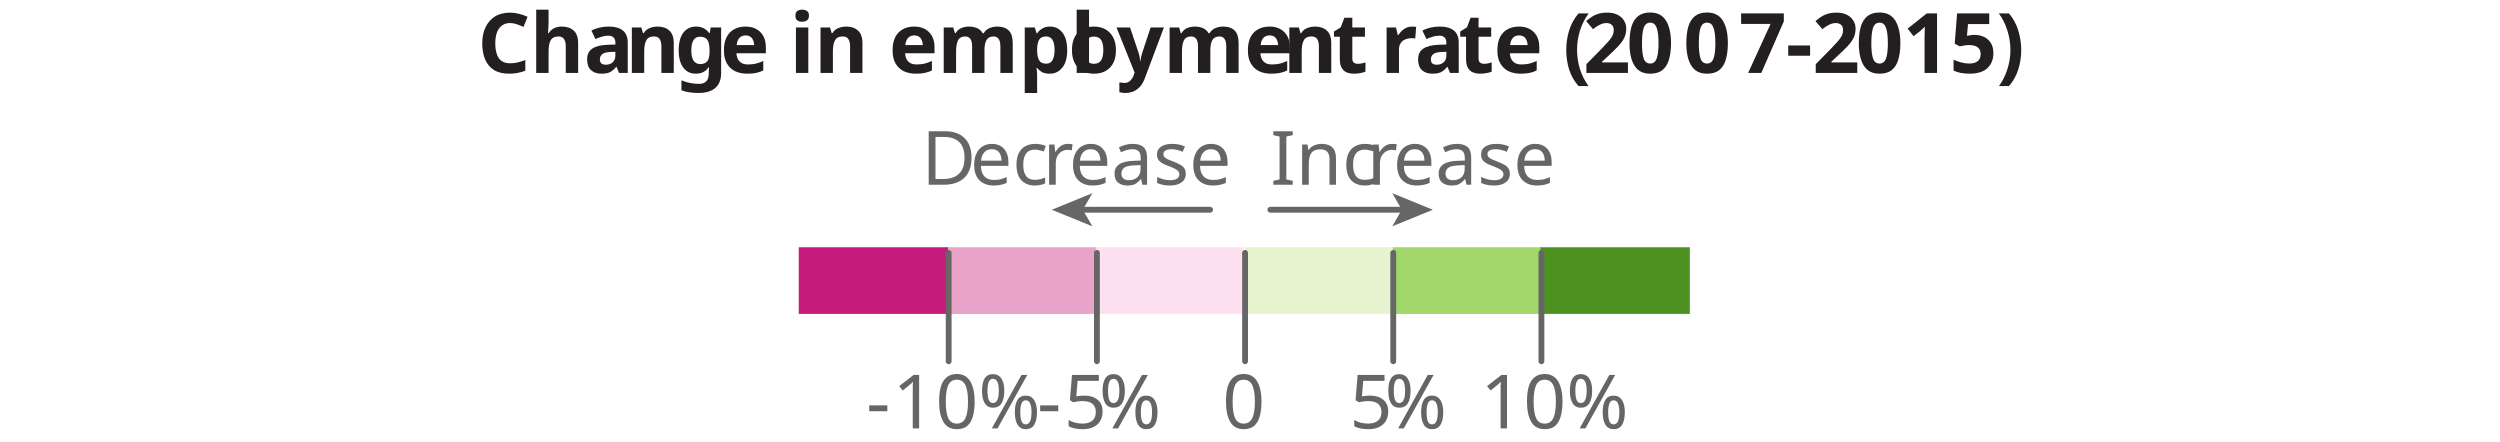
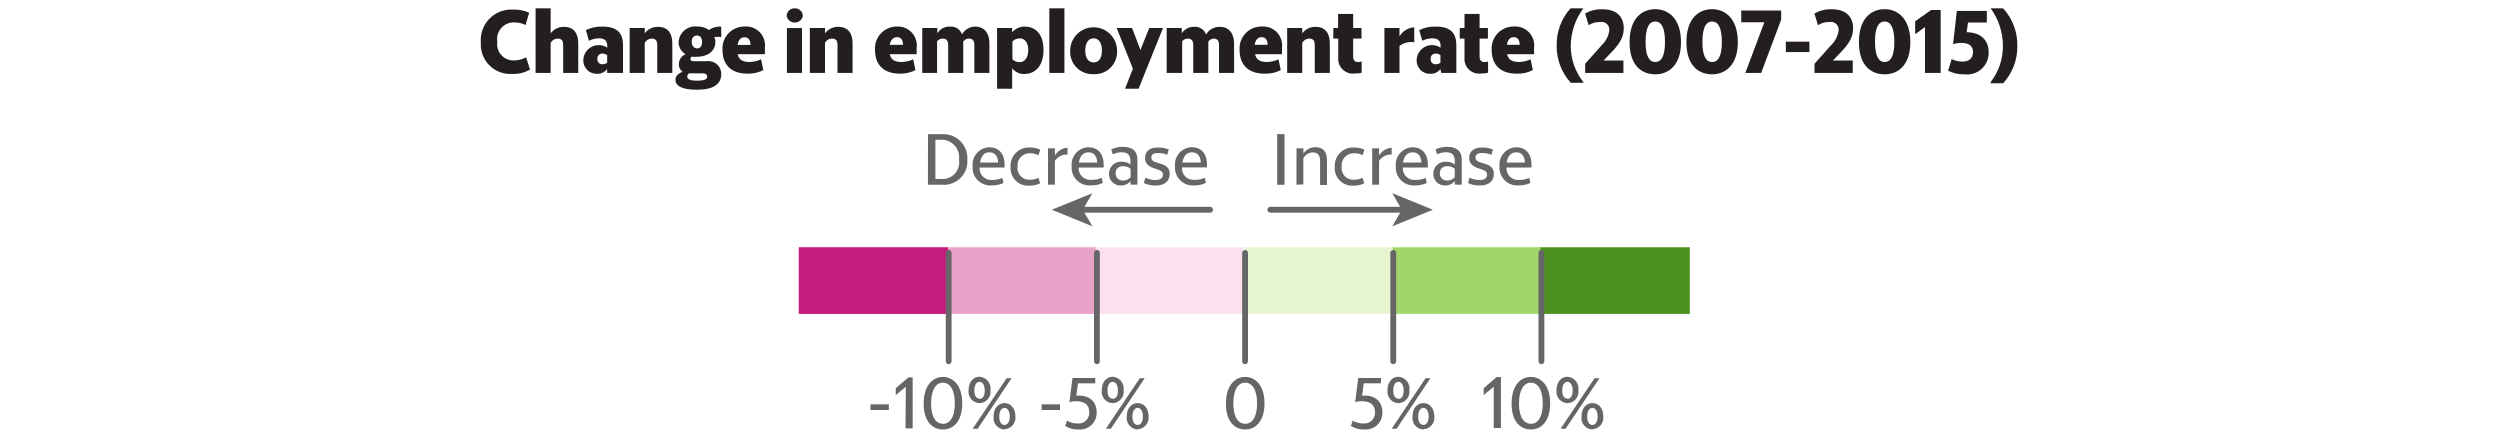
<svg xmlns="http://www.w3.org/2000/svg" viewBox="0 0 300 53">
  <g id="Work_area" data-name="Work area">
    <rect x="131.31" y="29.67" width="17.91" height="8" fill="#fde0ef" />
    <rect x="113.58" y="29.67" width="17.91" height="8" fill="#e9a3c9" />
    <rect x="95.85" y="29.67" width="17.91" height="8" fill="#c51b7d" />
    <rect x="149.41" y="29.67" width="17.91" height="8" fill="#e6f5d0" />
    <rect x="167.14" y="29.67" width="17.91" height="8" fill="#a1d76a" />
    <rect x="184.87" y="29.67" width="17.91" height="8" fill="#4d9221" />
    <line x1="113.84" y1="30.35" x2="113.84" y2="43.35" fill="none" stroke="#666" stroke-linecap="round" stroke-linejoin="round" stroke-width="0.7" />
    <line x1="131.63" y1="30.35" x2="131.63" y2="43.35" fill="none" stroke="#666" stroke-linecap="round" stroke-linejoin="round" stroke-width="0.7" />
    <line x1="149.41" y1="30.35" x2="149.41" y2="43.35" fill="none" stroke="#666" stroke-linecap="round" stroke-linejoin="round" stroke-width="0.7" />
    <line x1="167.19" y1="30.35" x2="167.19" y2="43.35" fill="none" stroke="#666" stroke-linecap="round" stroke-linejoin="round" stroke-width="0.7" />
    <line x1="184.97" y1="30.35" x2="184.97" y2="43.35" fill="none" stroke="#666" stroke-linecap="round" stroke-linejoin="round" stroke-width="0.7" />
-     <text transform="translate(83.55 51.41)" font-size="9" fill="#656565" font-family="McClatchySansText-Regular, McClatchy Sans Text">
-       <tspan letter-spacing="1.12em">	</tspan>
-       <tspan x="11.99" y="0" letter-spacing="0.72em">	</tspan>
-       <tspan x="20.4" y="0" letter-spacing="0em">-</tspan>
-       <tspan x="23.56" y="0">10%</tspan>
-       <tspan x="38.66" y="0" letter-spacing="0.04em">	</tspan>
-       <tspan x="40.91" y="0">-</tspan>
-       <tspan x="44.12" y="0" letter-spacing="-0.01em">5</tspan>
-       <tspan x="48.32" y="0">%</tspan>
-       <tspan x="54.64" y="0" letter-spacing="0.73em">	</tspan>
-       <tspan x="63.13" y="0">0</tspan>
-       <tspan x="68.61" y="0" letter-spacing="0.88em">	</tspan>
-       <tspan x="78.4" y="0" letter-spacing="-0.01em">5</tspan>
-       <tspan x="82.61" y="0">%</tspan>
-       <tspan x="88.92" y="0" letter-spacing="0.36em">	</tspan>
-       <tspan x="94.1" y="0">10%</tspan>
-       <tspan x="109.2" y="0" letter-spacing="1.64em">	</tspan>
-     </text>
+     <path d="M104.46,49.2v-.68h2.2v.68Z" fill="#656565" />
+     <path d="M108.7,46.41l-1.21,1v-.82L109,45.29h.52v6.12h-.86Z" fill="#656565" />
+     <path d="M113.15,51.54c-1.21,0-2.32-.91-2.31-3.12s1.11-3.19,2.31-3.19,2.33,1,2.32,3.19S114.37,51.54,113.15,51.54Zm0-.68c.82,0,1.43-.77,1.43-2.45s-.61-2.49-1.43-2.49-1.41.81-1.42,2.49S112.34,50.85,113.15,50.85Z" fill="#656565" />
+     <path d="M117.54,48.38a1.37,1.37,0,0,1-1.31-1.56c0-1.05.63-1.61,1.31-1.61a1.42,1.42,0,0,1,1.32,1.61A1.38,1.38,0,0,1,117.54,48.38Zm3.26-3h.59l-4.07,6.07h-.6Zm-3.26,2.49c.34,0,.63-.29.63-1s-.29-1.05-.63-1.05-.62.33-.62,1.05S117.21,47.83,117.54,47.83Zm3,3.67a1.38,1.38,0,0,1-1.31-1.57c0-1.05.63-1.6,1.31-1.6s1.31.55,1.31,1.6A1.39,1.39,0,0,1,120.57,51.51Zm0-.55c.32,0,.63-.3.63-1s-.31-1.05-.63-1.05-.63.33-.63,1.05S120.22,51,120.57,51Z" fill="#656565" />
+     <path d="M125,49.2v-.68h2.2v.68Z" fill="#656565" />
+     <path d="M127.81,51.12l.23-.64a2.48,2.48,0,0,0,1.32.34,1.28,1.28,0,0,0,1.35-1.36c0-.9-.59-1.31-1.57-1.31a2.31,2.31,0,0,0-.81.11l0,0,.37-2.9h2.73V46h-2.07l-.2,1.48c1.59-.12,2.44.73,2.44,2a2,2,0,0,1-2.14,2.06A2.91,2.91,0,0,1,127.81,51.12Z" fill="#656565" />
+     <path d="M133.52,48.38a1.37,1.37,0,0,1-1.31-1.56c0-1.05.63-1.61,1.31-1.61a1.42,1.42,0,0,1,1.32,1.61A1.38,1.38,0,0,1,133.52,48.38Zm3.26-3h.59l-4.07,6.07h-.6Zm-3.26,2.49c.34,0,.63-.29.63-1s-.29-1.05-.63-1.05-.62.33-.62,1.05S133.19,47.83,133.52,47.83Zm3,3.67a1.38,1.38,0,0,1-1.31-1.57c0-1.05.63-1.6,1.31-1.6s1.31.55,1.31,1.6A1.39,1.39,0,0,1,136.55,51.51Zm0-.55c.32,0,.63-.3.63-1s-.31-1.05-.63-1.05-.63.33-.63,1.05S136.2,51,136.55,51Z" fill="#656565" />
+     <path d="M149.42,51.54c-1.21,0-2.32-.91-2.31-3.12s1.11-3.19,2.31-3.19,2.33,1,2.32,3.19S150.63,51.54,149.42,51.54Zm0-.68c.82,0,1.43-.77,1.43-2.45s-.61-2.49-1.43-2.49S148,46.72,148,48.4,148.61,50.85,149.42,50.85Z" fill="#656565" />
+     <path d="M162.1,51.12l.23-.64a2.48,2.48,0,0,0,1.32.34A1.28,1.28,0,0,0,165,49.46c0-.9-.59-1.31-1.57-1.31a2.31,2.31,0,0,0-.81.11l0,0,.37-2.9h2.73V46h-2.07l-.2,1.48c1.59-.12,2.44.73,2.44,2a2,2,0,0,1-2.14,2.06A2.91,2.91,0,0,1,162.1,51.12Z" fill="#656565" />
+     <path d="M167.81,48.38a1.37,1.37,0,0,1-1.31-1.56c0-1.05.63-1.61,1.31-1.61a1.42,1.42,0,0,1,1.32,1.61A1.38,1.38,0,0,1,167.81,48.38Zm3.26-3h.59l-4.07,6.07H167Zm-3.26,2.49c.34,0,.63-.29.63-1s-.29-1.05-.63-1.05-.62.33-.62,1.05S167.48,47.83,167.81,47.83Zm3,3.67a1.38,1.38,0,0,1-1.31-1.57c0-1.05.63-1.6,1.31-1.6s1.31.55,1.31,1.6A1.39,1.39,0,0,1,170.83,51.51Zm0-.55c.32,0,.63-.3.63-1s-.31-1.05-.63-1.05-.63.33-.63,1.05S170.49,51,170.83,51Z" fill="#656565" />
+     <path d="M179.25,46.41l-1.21,1v-.82l1.55-1.34h.52v6.12h-.86Z" fill="#656565" />
+     <path d="M183.7,51.54c-1.21,0-2.32-.91-2.31-3.12s1.11-3.19,2.31-3.19,2.33,1,2.32,3.19S184.91,51.54,183.7,51.54Zm0-.68c.82,0,1.43-.77,1.43-2.45s-.61-2.49-1.43-2.49-1.41.81-1.42,2.49S182.89,50.85,183.7,50.85Z" fill="#656565" />
+     <path d="M188.09,48.38a1.37,1.37,0,0,1-1.31-1.56c0-1.05.63-1.61,1.31-1.61a1.42,1.42,0,0,1,1.32,1.61A1.38,1.38,0,0,1,188.09,48.38Zm3.26-3h.59l-4.07,6.07h-.6Zm-3.26,2.49c.34,0,.63-.29.63-1s-.29-1.05-.63-1.05-.62.33-.62,1.05S187.76,47.83,188.09,47.83Zm3,3.67a1.38,1.38,0,0,1-1.31-1.57c0-1.05.63-1.6,1.31-1.6s1.31.55,1.31,1.6A1.39,1.39,0,0,1,191.11,51.51Zm0-.55c.32,0,.63-.3.63-1s-.31-1.05-.63-1.05-.63.33-.63,1.05S190.77,51,191.11,51Z" fill="#656565" />
    <line x1="152.44" y1="25.17" x2="168.48" y2="25.17" fill="none" stroke="#666" stroke-linecap="round" stroke-linejoin="round" stroke-width="0.7" />
    <polygon points="171.94 25.17 167.07 27.16 168.22 25.17 167.07 23.18 171.94 25.17" fill="#666" />
    <line x1="129.67" y1="25.17" x2="145.21" y2="25.17" fill="none" stroke="#666" stroke-linecap="round" stroke-linejoin="round" stroke-width="0.7" />
    <polygon points="126.21 25.17 131.09 27.16 129.93 25.17 131.09 23.18 126.21 25.17" fill="#666" />
-     <text transform="translate(110.57 22.17)" font-size="9" fill="#666" font-family="McClatchySansText-Regular, McClatchy Sans Text">
-       <tspan letter-spacing="-0.01em">D</tspan>
-       <tspan x="5.83" y="0">ec</tspan>
-       <tspan x="14.56" y="0" letter-spacing="-0.01em">r</tspan>
-       <tspan x="17.69" y="0" letter-spacing="0em">ease</tspan>
-     </text>
-     <text transform="translate(152.44 22.17)" font-size="9" fill="#666" font-family="McClatchySansText-Regular, McClatchy Sans Text">Inc<tspan x="11.59" y="0" letter-spacing="-0.01em">r</tspan>
-       <tspan x="14.71" y="0">ease</tspan>
-     </text>
-     <text transform="translate(57.29 8.75)" font-size="10" fill="#231f20" font-family="McClatchySans-Bold, McClatchy Sans" font-weight="700" letter-spacing="-0.01em">Cha<tspan x="17.75" y="0" letter-spacing="-0.01em">n</tspan>
-       <tspan x="23.7" y="0" letter-spacing="-0.03em">g</tspan>
-       <tspan x="29.13" y="0">e in empl</tspan>
-       <tspan x="70.89" y="0" letter-spacing="-0.03em">o</tspan>
-       <tspan x="76.69" y="0">yme</tspan>
-       <tspan x="96.65" y="0" letter-spacing="-0.02em">n</tspan>
-       <tspan x="102.55" y="0">t </tspan>
-       <tspan x="108.32" y="0" letter-spacing="-0.02em">ra</tspan>
-       <tspan x="117.7" y="0">te (</tspan>
-       <tspan x="132.67" y="0" letter-spacing="-0.01em">2</tspan>
-       <tspan x="137.89" y="0">0</tspan>
-       <tspan x="144.71" y="0" letter-spacing="-0.03em">0</tspan>
-       <tspan x="151.38" y="0" letter-spacing="-0.01em">7-</tspan>
-       <tspan x="160.19" y="0" letter-spacing="-0.01em">2</tspan>
-       <tspan x="165.41" y="0">015)</tspan>
-     </text>
+     <path d="M111.36,16.1h1.72a2.87,2.87,0,0,1,3,3.07,2.81,2.81,0,0,1-3,3h-1.73Zm.89.67v4.71H113a2,2,0,0,0,2.08-2.32,2.1,2.1,0,0,0-2.1-2.39Z" fill="#666" />
+     <path d="M119,22.25a2.14,2.14,0,0,1-2.29-2.31,2.08,2.08,0,0,1,2-2.27c1.11,0,1.84.73,1.84,2.11v.32h-3a1.39,1.39,0,0,0,1.53,1.49,2.83,2.83,0,0,0,1.2-.24l.14.61A3.2,3.2,0,0,1,119,22.25Zm-1.42-2.75h2.2c-.05-.87-.46-1.22-1.07-1.22S117.73,18.72,117.61,19.5Z" fill="#666" />
+     <path d="M124.81,22a2.81,2.81,0,0,1-1.32.28A2.1,2.1,0,0,1,121.27,20a2.18,2.18,0,0,1,2.28-2.3,2.9,2.9,0,0,1,1.28.26l-.21.67a2.14,2.14,0,0,0-1-.24A1.45,1.45,0,0,0,122.11,20a1.39,1.39,0,0,0,1.45,1.57,2.38,2.38,0,0,0,1.06-.23Z" fill="#666" />
+     <path d="M125.76,17.8h.83v.87a1.86,1.86,0,0,1,1.51-.94v.81a1.72,1.72,0,0,0-1.51.76v2.86h-.83Z" fill="#666" />
+     <path d="M130.89,22.25a2.14,2.14,0,0,1-2.29-2.31,2.08,2.08,0,0,1,2-2.27c1.11,0,1.84.73,1.84,2.11v.32h-3A1.39,1.39,0,0,0,131,21.58a2.83,2.83,0,0,0,1.2-.24l.14.61A3.2,3.2,0,0,1,130.89,22.25Zm-1.42-2.75h2.2c-.05-.87-.46-1.22-1.07-1.22S129.58,18.72,129.47,19.5Z" fill="#666" />
+     <path d="M135.67,21.73a1.45,1.45,0,0,1-1.14.53,1.37,1.37,0,0,1-1.45-1.44,1.42,1.42,0,0,1,1.57-1.41,1.54,1.54,0,0,1,1,.33v-.47c0-.72-.4-1-1.05-1a2.5,2.5,0,0,0-1.07.25l-.18-.59a3,3,0,0,1,1.4-.31c1.18,0,1.74.54,1.74,1.54v3h-.83Zm0-.48v-1a1.34,1.34,0,0,0-.86-.31c-.52,0-.93.24-.93.83a.82.82,0,0,0,.87.89A1.14,1.14,0,0,0,135.67,21.26Z" fill="#666" />
+     <path d="M138.94,18.36c-.49,0-.78.14-.78.55,0,.6.88.58,1.56.91a1.08,1.08,0,0,1,.64,1.08c0,.83-.62,1.36-1.66,1.36a3,3,0,0,1-1.44-.3l.19-.65a2.5,2.5,0,0,0,1.19.29c.68,0,.91-.28.91-.65,0-.64-.95-.59-1.58-1a1.1,1.1,0,0,1-.57-1c0-.81.6-1.25,1.51-1.25a3.5,3.5,0,0,1,1.34.23l-.18.65A2.83,2.83,0,0,0,138.94,18.36Z" fill="#666" />
+     <path d="M143.33,22.25A2.14,2.14,0,0,1,141,19.93a2.08,2.08,0,0,1,2-2.27c1.11,0,1.84.73,1.84,2.11v.32h-3a1.39,1.39,0,0,0,1.53,1.49,2.83,2.83,0,0,0,1.2-.24l.14.61A3.2,3.2,0,0,1,143.33,22.25ZM141.9,19.5h2.2c-.05-.87-.46-1.22-1.07-1.22S142,18.72,141.9,19.5Z" fill="#666" />
+     <path d="M153.26,16.1h.88v6.07h-.88Z" fill="#666" />
+     <path d="M155.58,22.17V17.8h.83v.62a1.74,1.74,0,0,1,1.41-.76c.95,0,1.42.55,1.42,1.54v3h-.83V19.29c0-.7-.31-1-.89-1a1.38,1.38,0,0,0-1.12.7v3.14Z" fill="#666" />
+     <path d="M163.71,22a2.81,2.81,0,0,1-1.32.28A2.1,2.1,0,0,1,160.17,20a2.18,2.18,0,0,1,2.28-2.3,2.9,2.9,0,0,1,1.28.26l-.21.67a2.14,2.14,0,0,0-1-.24A1.45,1.45,0,0,0,161,20a1.39,1.39,0,0,0,1.45,1.57,2.38,2.38,0,0,0,1.06-.23Z" fill="#666" />
+     <path d="M164.66,17.8h.83v.87a1.86,1.86,0,0,1,1.51-.94v.81a1.72,1.72,0,0,0-1.51.76v2.86h-.83Z" fill="#666" />
+     <path d="M169.79,22.25a2.14,2.14,0,0,1-2.29-2.31,2.08,2.08,0,0,1,2-2.27c1.11,0,1.84.73,1.84,2.11v.32h-3a1.39,1.39,0,0,0,1.53,1.49,2.83,2.83,0,0,0,1.2-.24l.14.61A3.2,3.2,0,0,1,169.79,22.25Zm-1.42-2.75h2.2c-.05-.87-.46-1.22-1.07-1.22S168.48,18.72,168.36,19.5Z" fill="#666" />
+     <path d="M174.57,21.73a1.45,1.45,0,0,1-1.14.53A1.37,1.37,0,0,1,172,20.82a1.42,1.42,0,0,1,1.57-1.41,1.54,1.54,0,0,1,1,.33v-.47c0-.72-.4-1-1.05-1a2.5,2.5,0,0,0-1.07.25l-.18-.59a3,3,0,0,1,1.4-.31c1.18,0,1.74.54,1.74,1.54v3h-.83Zm0-.48v-1a1.34,1.34,0,0,0-.86-.31c-.52,0-.93.24-.93.83a.82.82,0,0,0,.87.89A1.14,1.14,0,0,0,174.57,21.26Z" fill="#666" />
+     <path d="M177.84,18.36c-.49,0-.78.14-.78.55,0,.6.88.58,1.56.91a1.08,1.08,0,0,1,.64,1.08c0,.83-.62,1.36-1.66,1.36a3,3,0,0,1-1.44-.3l.19-.65a2.5,2.5,0,0,0,1.19.29c.68,0,.91-.28.91-.65,0-.64-.95-.59-1.58-1a1.1,1.1,0,0,1-.57-1c0-.81.6-1.25,1.51-1.25a3.5,3.5,0,0,1,1.34.23l-.18.65A2.83,2.83,0,0,0,177.84,18.36Z" fill="#666" />
+     <path d="M182.23,22.25a2.14,2.14,0,0,1-2.29-2.31,2.08,2.08,0,0,1,2-2.27c1.11,0,1.84.73,1.84,2.11v.32h-3a1.39,1.39,0,0,0,1.53,1.49,2.83,2.83,0,0,0,1.2-.24l.14.61A3.2,3.2,0,0,1,182.23,22.25ZM180.8,19.5H183c-.05-.87-.46-1.22-1.07-1.22S180.92,18.72,180.8,19.5Z" fill="#666" />
+     <path d="M63.6,8.35a3.89,3.89,0,0,1-2.11.52,3.54,3.54,0,0,1-3.79-3.78,3.65,3.65,0,0,1,3.8-3.94,4.59,4.59,0,0,1,2,.37L63.07,3a2.89,2.89,0,0,0-1.29-.31,2,2,0,0,0-2.1,2.34,1.94,1.94,0,0,0,2,2.22,2.9,2.9,0,0,0,1.45-.38Z" fill="#231f20" />
+     <path d="M64.27,8.75V1h1.81V4a1.94,1.94,0,0,1,1.58-.78c1.27,0,1.73.87,1.73,2V8.75H67.58V5.38c0-.51-.2-.75-.67-.75a.94.94,0,0,0-.83.52v3.6Z" fill="#231f20" />
+     <path d="M72.86,8.29a1.49,1.49,0,0,1-1.22.57A1.59,1.59,0,0,1,70,7.15a1.85,1.85,0,0,1,2.87-1.43V5.48c0-.71-.48-.88-1-.88a2.83,2.83,0,0,0-1.2.29l-.36-1.28a4.22,4.22,0,0,1,2-.42c1.8,0,2.45.85,2.45,2.2V8.75H72.86Zm0-.77V6.61a1,1,0,0,0-.57-.18.57.57,0,0,0-.6.64.57.57,0,0,0,.6.64A1,1,0,0,0,72.86,7.53Z" fill="#231f20" />
+     <path d="M75.56,8.75V3.36h1.81V4a1.94,1.94,0,0,1,1.58-.78c1.27,0,1.73.87,1.73,2V8.75H78.87V5.38c0-.51-.2-.75-.67-.75a.94.94,0,0,0-.83.52v3.6Z" fill="#231f20" />
+     <path d="M83.65,10.77c-1.68,0-2.6-.4-2.6-1.22,0-.44.39-.75.85-.95a1.06,1.06,0,0,1-.44-.87,1.31,1.31,0,0,1,.81-1.23,1.64,1.64,0,0,1-.84-1.45,2,2,0,0,1,2.23-1.87,2.4,2.4,0,0,1,1.42.42,2.28,2.28,0,0,1,1.47-.41V4.44a4,4,0,0,0-.83,0,1.36,1.36,0,0,1,.12.61c0,1.14-1,1.76-2.18,1.76A3.2,3.2,0,0,1,83,6.8a.35.35,0,0,0-.15.28c0,.17.13.26.41.26H84.8A1.55,1.55,0,0,1,86.55,8.9C86.55,10.18,85.46,10.77,83.65,10.77Zm1.21-1.56c0-.2-.11-.41-.54-.41H82.69a.47.47,0,0,0-.22.39c0,.3.33.49,1.14.49C84.59,9.68,84.86,9.5,84.86,9.21ZM83.64,5.81c.3,0,.61-.16.61-.76s-.31-.79-.61-.79S83,4.46,83,5,83.34,5.81,83.64,5.81Z" fill="#231f20" />
+     <path d="M89.7,8.84c-1.67,0-3-.8-3-2.86a2.63,2.63,0,0,1,2.7-2.8,2.27,2.27,0,0,1,2.39,2.55V6.5H88.52c.13.64.56.94,1.44.94a3.53,3.53,0,0,0,1.37-.32l.27,1.29A3.86,3.86,0,0,1,89.7,8.84ZM88.51,5.39h1.55c0-.59-.24-.92-.72-.92S88.59,4.84,88.51,5.39Z" fill="#231f20" />
+     <path d="M95.34,1a.93.93,0,0,1,1,.95,1,1,0,0,1-1.94,0A.93.93,0,0,1,95.34,1Zm-.91,2.37h1.81V8.75H94.43Z" fill="#231f20" />
+     <path d="M97.18,8.75V3.36H99V4a1.94,1.94,0,0,1,1.58-.78c1.27,0,1.73.87,1.73,2V8.75h-1.81V5.38c0-.51-.2-.75-.67-.75a.94.94,0,0,0-.83.52v3.6Z" fill="#231f20" />
+     <path d="M108,8.84c-1.67,0-3-.8-3-2.86a2.63,2.63,0,0,1,2.7-2.8A2.27,2.27,0,0,1,110,5.74V6.5h-3.23c.13.64.56.94,1.44.94a3.53,3.53,0,0,0,1.37-.32l.27,1.29A3.86,3.86,0,0,1,108,8.84Zm-1.19-3.46h1.55c0-.59-.24-.92-.72-.92S106.85,4.84,106.77,5.39Z" fill="#231f20" />
+     <path d="M110.67,8.75V3.36h1.81V4A1.69,1.69,0,0,1,114,3.19a1.4,1.4,0,0,1,1.44.92A1.85,1.85,0,0,1,117,3.19c1.2,0,1.73.88,1.73,2V8.75h-1.81V5.39c0-.51-.2-.76-.65-.76a.79.79,0,0,0-.68.37V8.75h-1.81V5.39c0-.51-.21-.76-.66-.76a.83.83,0,0,0-.67.33V8.75Z" fill="#231f20" />
+     <path d="M121.46,8.18v2.47h-1.81V3.36h1.81v.51a2,2,0,0,1,1.48-.68c1.32,0,2.28.89,2.28,2.81s-1,2.88-2.31,2.88A1.72,1.72,0,0,1,121.46,8.18ZM123.39,6c0-1.07-.56-1.39-1-1.39a1.13,1.13,0,0,0-.9.37V7.11a1.19,1.19,0,0,0,.9.35C122.83,7.46,123.39,7.07,123.39,6Z" fill="#231f20" />
+     <path d="M125.92,1h1.81V8.75h-1.81Z" fill="#231f20" />
+     <path d="M131.23,8.9a2.68,2.68,0,0,1-2.81-2.81,2.81,2.81,0,1,1,5.63,0A2.68,2.68,0,0,1,131.23,8.9Zm0-1.41c.51,0,1-.35,1-1.42s-.48-1.47-1-1.47-1,.41-1,1.47S130.74,7.49,131.23,7.49Z" fill="#231f20" />
+     <path d="M135.95,8.24,134,3.36h1.85l1,2.64,1.06-2.64h1.65l-2.93,7.29H135Z" fill="#231f20" />
+     <path d="M140,8.75V3.36h1.81V4a1.69,1.69,0,0,1,1.48-.78,1.4,1.4,0,0,1,1.44.92,1.85,1.85,0,0,1,1.63-.92c1.2,0,1.73.88,1.73,2V8.75h-1.81V5.39c0-.51-.2-.76-.65-.76A.79.79,0,0,0,145,5V8.75h-1.81V5.39c0-.51-.21-.76-.66-.76a.83.83,0,0,0-.67.33V8.75Z" fill="#231f20" />
+     <path d="M151.75,8.84c-1.67,0-3-.8-3-2.86a2.63,2.63,0,0,1,2.7-2.8,2.27,2.27,0,0,1,2.39,2.55V6.5h-3.23c.13.64.56.94,1.44.94a3.53,3.53,0,0,0,1.37-.32l.27,1.29A3.86,3.86,0,0,1,151.75,8.84Zm-1.19-3.46h1.55c0-.59-.24-.92-.72-.92S150.64,4.84,150.56,5.39Z" fill="#231f20" />
+     <path d="M154.46,8.75V3.36h1.81V4a1.94,1.94,0,0,1,1.58-.78c1.27,0,1.73.87,1.73,2V8.75h-1.81V5.38c0-.51-.2-.75-.67-.75a.94.94,0,0,0-.83.52v3.6Z" fill="#231f20" />
+     <path d="M160.59,6.92V4.63H160V3.36h.57V1.67h1.81V3.36h1V4.63h-1V6.8c0,.51.3.65.61.65a1.3,1.3,0,0,0,.41-.07V8.73a2.9,2.9,0,0,1-.82.09A1.76,1.76,0,0,1,160.59,6.92Z" fill="#231f20" />
+     <path d="M166.13,8.75V3.36h1.81v1a2.25,2.25,0,0,1,1.77-1.09V5.07a2.3,2.3,0,0,0-1.77.44V8.75Z" fill="#231f20" />
+     <path d="M172.85,8.29a1.49,1.49,0,0,1-1.22.57A1.59,1.59,0,0,1,170,7.15a1.85,1.85,0,0,1,2.87-1.43V5.48c0-.71-.48-.88-1-.88a2.83,2.83,0,0,0-1.2.29l-.36-1.28a4.22,4.22,0,0,1,2-.42c1.8,0,2.45.85,2.45,2.2V8.75h-1.81Zm0-.77V6.61a1,1,0,0,0-.57-.18.57.57,0,0,0-.6.64.57.57,0,0,0,.6.64A1,1,0,0,0,172.85,7.53Z" fill="#231f20" />
+     <path d="M175.74,6.92V4.63h-.57V3.36h.57V1.67h1.81V3.36h1V4.63h-1V6.8c0,.51.3.65.61.65a1.3,1.3,0,0,0,.41-.07V8.73a2.9,2.9,0,0,1-.82.09A1.76,1.76,0,0,1,175.74,6.92Z" fill="#231f20" />
+     <path d="M182,8.84c-1.67,0-3-.8-3-2.86a2.63,2.63,0,0,1,2.7-2.8,2.27,2.27,0,0,1,2.39,2.55V6.5h-3.23c.13.64.56.94,1.44.94a3.53,3.53,0,0,0,1.37-.32l.27,1.29A3.86,3.86,0,0,1,182,8.84Zm-1.19-3.46h1.55c0-.59-.24-.92-.72-.92S180.91,4.84,180.83,5.39Z" fill="#231f20" />
+     <path d="M188.49,5.47A7,7,0,0,0,190,9.85v.09h-1.5a6.48,6.48,0,0,1-1.7-4.48A6.5,6.5,0,0,1,188.46,1H190V1A7.69,7.69,0,0,0,188.49,5.47Z" fill="#231f20" />
+     <path d="M190.22,8.75V7.65l2-2.24a3,3,0,0,0,.9-1.77.93.93,0,0,0-1.07-1,2.42,2.42,0,0,0-1.41.38l-.43-1.39a3.88,3.88,0,0,1,2.08-.52c1.72,0,2.56.91,2.56,2.29,0,1-.42,1.81-1.6,3l-.82.86h2.38V8.75Z" fill="#231f20" />
+     <path d="M198.63,8.92c-1.58,0-3.08-1-3.08-3.87s1.5-3.95,3.08-3.95,3.09,1.14,3.09,3.95S200.22,8.92,198.63,8.92Zm0-1.48c.71,0,1.17-.66,1.17-2.41s-.46-2.45-1.17-2.45-1.16.69-1.16,2.45S197.93,7.44,198.63,7.44Z" fill="#231f20" />
+     <path d="M205.45,8.92c-1.58,0-3.08-1-3.08-3.87s1.5-3.95,3.08-3.95,3.09,1.14,3.09,3.95S207,8.92,205.45,8.92Zm0-1.48c.71,0,1.17-.66,1.17-2.41s-.46-2.45-1.17-2.45-1.16.69-1.16,2.45S204.75,7.44,205.45,7.44Z" fill="#231f20" />
+     <path d="M209.44,8.75l2.28-6.08h-2.77V1.26h4.79v1.1l-2.4,6.39Z" fill="#231f20" />
+     <path d="M214.3,6.25V5h2.83V6.25Z" fill="#231f20" />
+     <path d="M217.74,8.75V7.65l2-2.24a3,3,0,0,0,.9-1.77.93.93,0,0,0-1.07-1,2.42,2.42,0,0,0-1.41.38l-.43-1.39a3.88,3.88,0,0,1,2.08-.52c1.72,0,2.56.91,2.56,2.29,0,1-.42,1.81-1.6,3l-.82.86h2.38V8.75Z" fill="#231f20" />
+     <path d="M226.15,8.92c-1.58,0-3.08-1-3.08-3.87s1.5-3.95,3.08-3.95,3.09,1.14,3.09,3.95S227.74,8.92,226.15,8.92Zm0-1.48c.71,0,1.17-.66,1.17-2.41s-.46-2.45-1.17-2.45S225,3.27,225,5,225.45,7.44,226.15,7.44Z" fill="#231f20" />
+     <path d="M231,3.25l-1.18.85V2.55l1.92-1.35h1.14V8.75H231Z" fill="#231f20" />
+     <path d="M233.77,8.48l.43-1.39a2.88,2.88,0,0,0,1.29.3c.78,0,1.27-.39,1.27-1.14s-.49-1.1-1.39-1.1a2.84,2.84,0,0,0-1,.16l0,0,.45-4h3.6V2.7h-2.26L236,3.87c1.72,0,2.64,1,2.64,2.38a2.59,2.59,0,0,1-2.91,2.67A3.93,3.93,0,0,1,233.77,8.48Z" fill="#231f20" />
+     <path d="M238.88,1h1.5a6.5,6.5,0,0,1,1.7,4.51,6.48,6.48,0,0,1-1.7,4.48h-1.5V9.85a7,7,0,0,0,1.47-4.39A7.69,7.69,0,0,0,238.88,1Z" fill="#231f20" />
  </g>
</svg>
